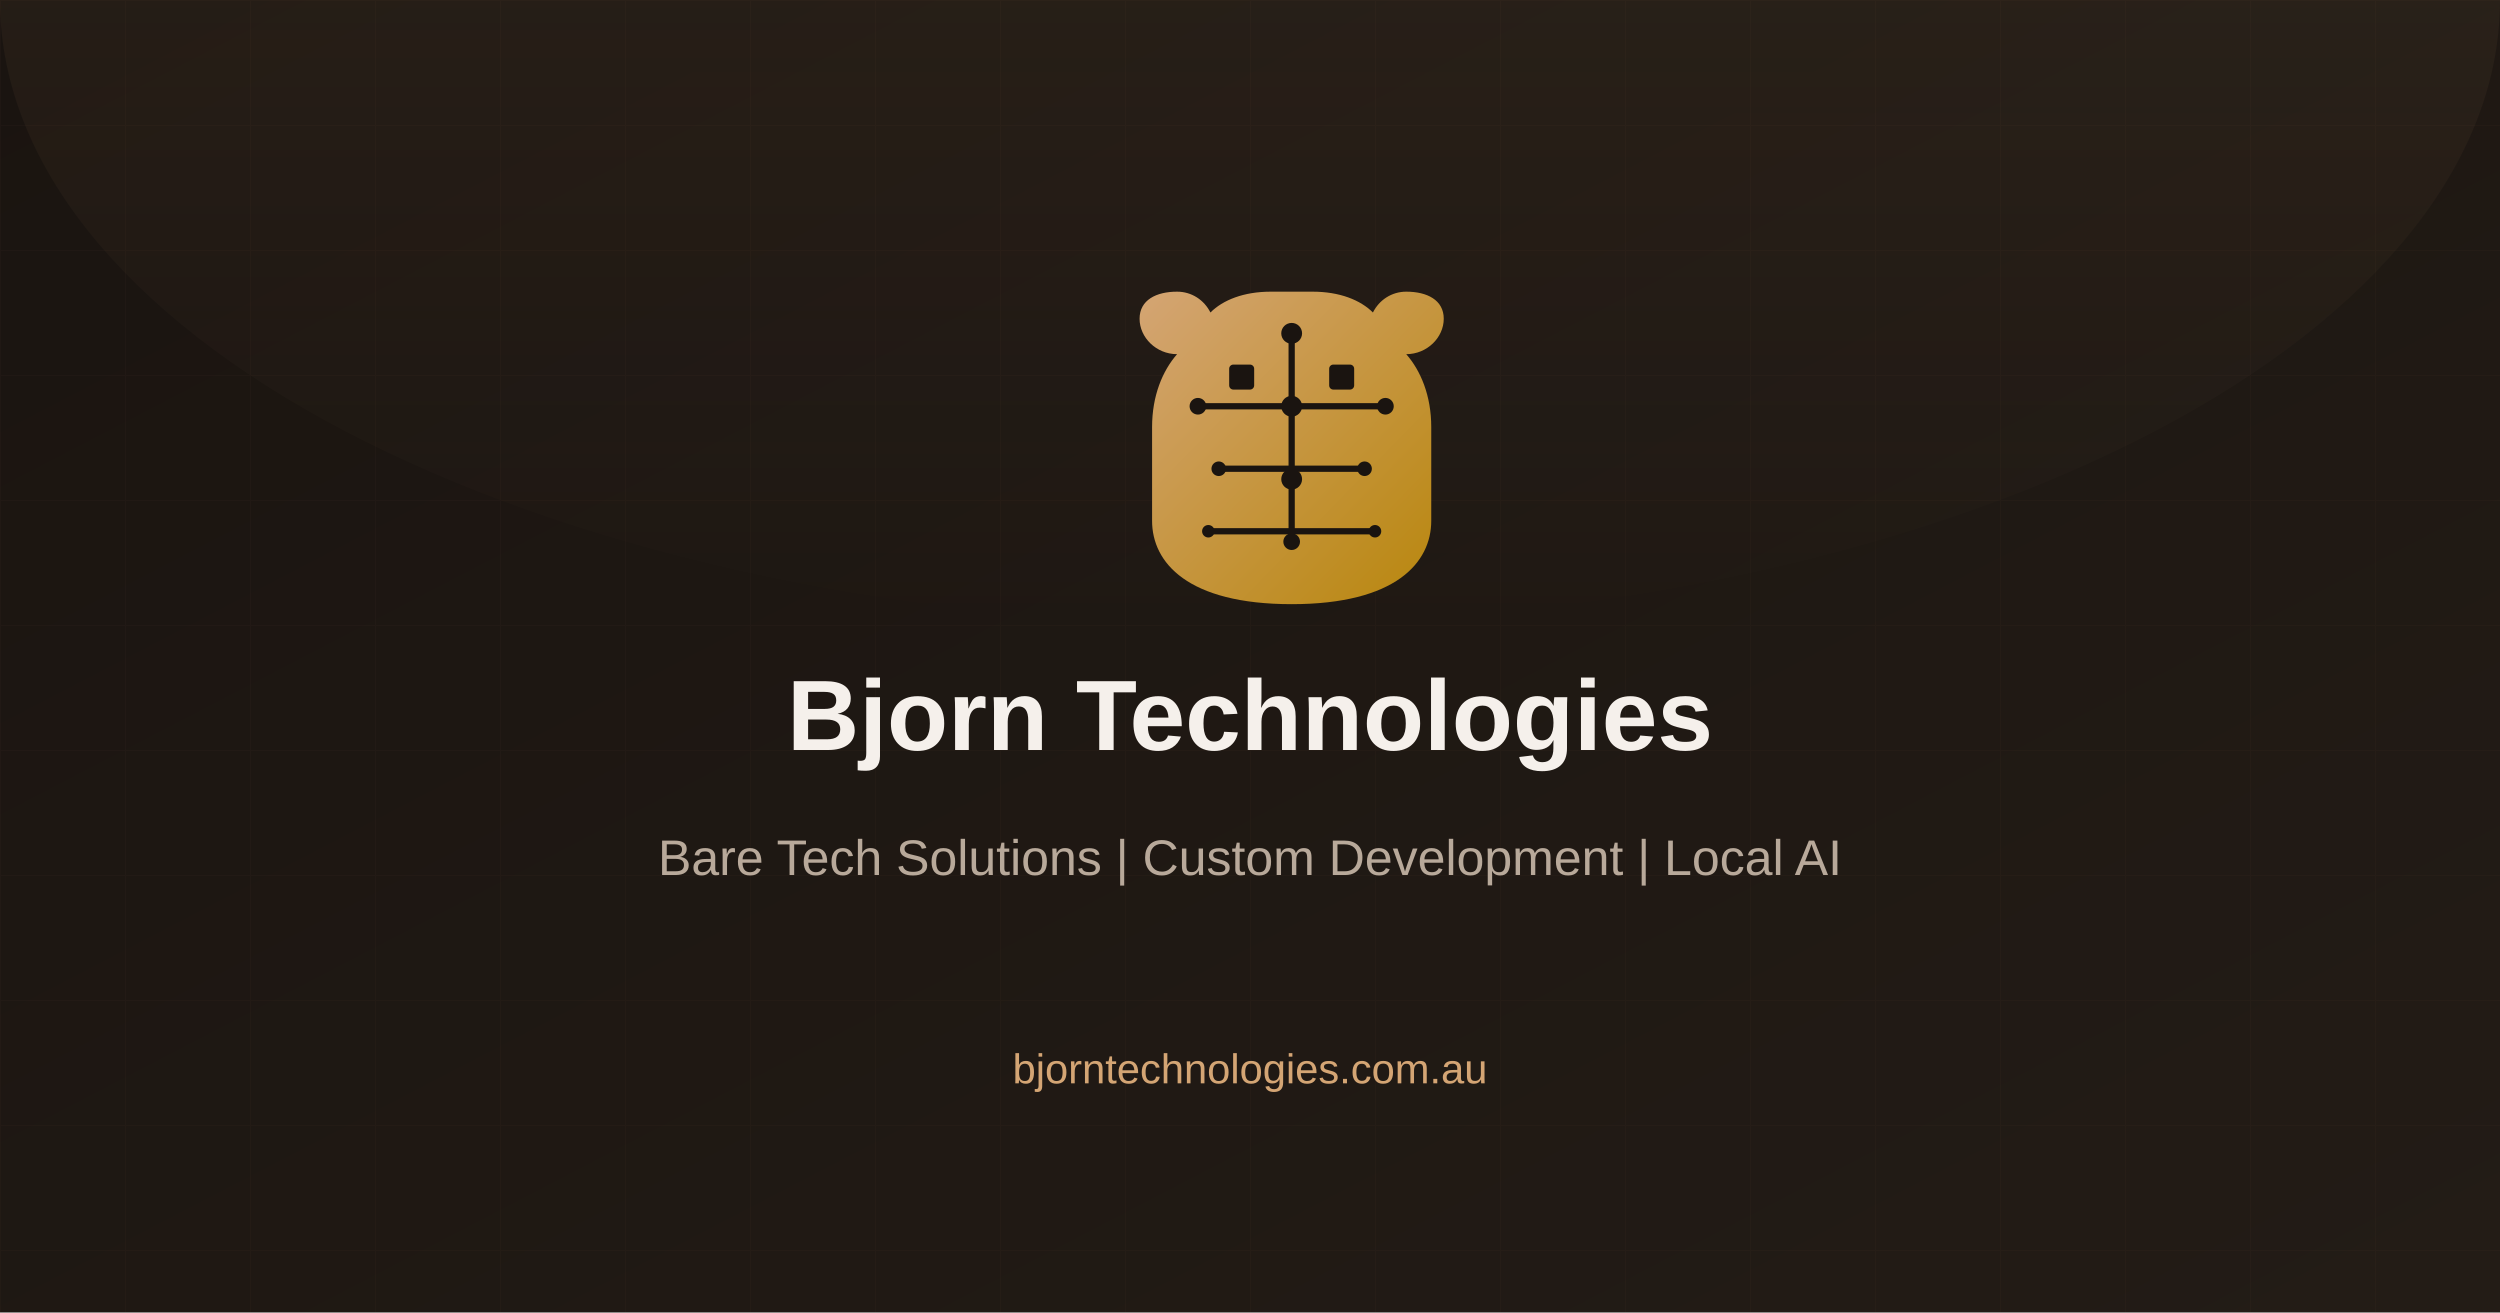
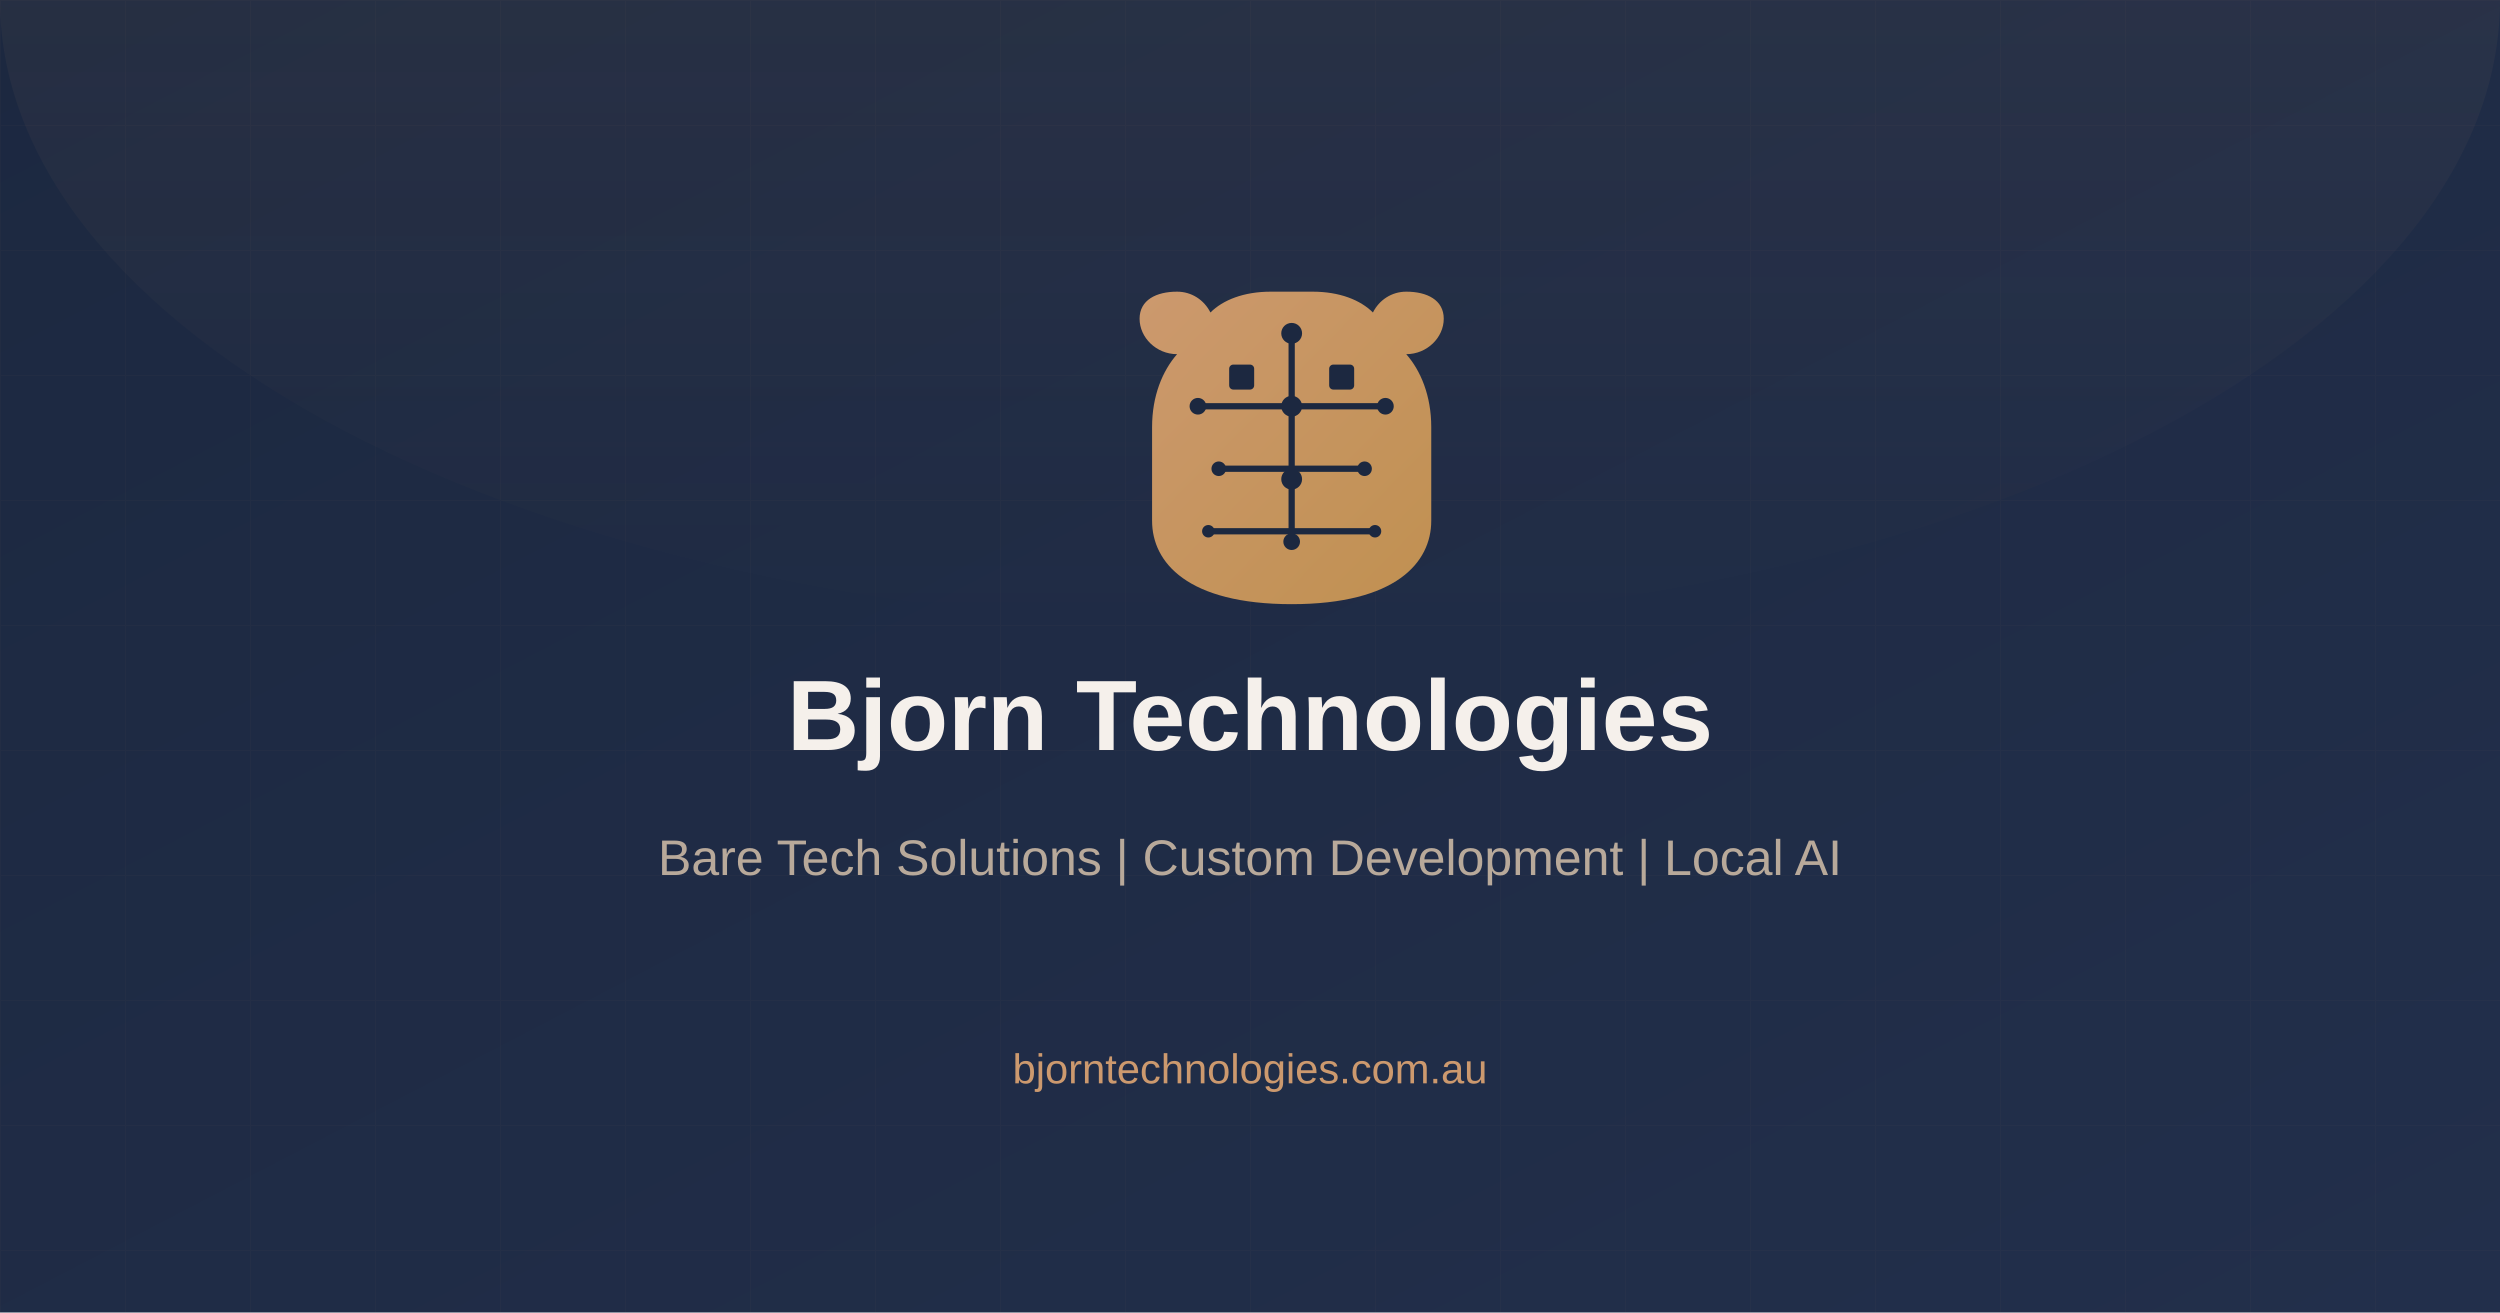
<svg xmlns="http://www.w3.org/2000/svg" viewBox="0 0 1200 630">
  <defs>
    <linearGradient id="bgGrad" x1="0%" y1="0%" x2="100%" y2="100%">
-       <stop offset="0%" style="stop-color:#1a1410" />
-       <stop offset="100%" style="stop-color:#231c16" />
+       <stop offset="0%" style="stop-color:#1C2840" />
+       <stop offset="100%" style="stop-color:#222F4B" />
    </linearGradient>
    <linearGradient id="copperGrad" x1="0%" y1="0%" x2="100%" y2="100%">
-       <stop offset="0%" style="stop-color:#d4a574" />
-       <stop offset="100%" style="stop-color:#b8860b" />
+       <stop offset="0%" style="stop-color:#CC996E" />
+       <stop offset="100%" style="stop-color:#C09050" />
    </linearGradient>
    <linearGradient id="glowGrad" x1="50%" y1="0%" x2="50%" y2="100%">
-       <stop offset="0%" style="stop-color:#d4a574;stop-opacity:0.12" />
-       <stop offset="100%" style="stop-color:#d4a574;stop-opacity:0" />
+       <stop offset="0%" style="stop-color:#CC996E;stop-opacity:0.12" />
+       <stop offset="100%" style="stop-color:#CC996E;stop-opacity:0" />
    </linearGradient>
  </defs>
  <rect width="1200" height="630" fill="url(#bgGrad)" />
  <ellipse cx="600" cy="0" rx="600" ry="300" fill="url(#glowGrad)" />
  <pattern id="grid" width="60" height="60" patternUnits="userSpaceOnUse">
-     <path d="M 60 0 L 0 0 0 60" fill="none" stroke="rgba(212,165,116,0.03)" stroke-width="1" />
+     <path d="M 60 0 L 0 0 0 60" fill="none" stroke="rgba(204,153,110,0.03)" stroke-width="1" />
  </pattern>
  <rect width="1200" height="630" fill="url(#grid)" />
  <g transform="translate(530, 140)">
    <path fill="url(#copperGrad)" d="       M35,30       C25,30 17,22 17,13 C17,4 25,0 35,0 C42,0 48,4 51,10       C57,4 67,0 80,0 L100,0       C113,0 123,4 129,10       C132,4 138,0 145,0 C155,0 163,4 163,13 C163,22 155,30 145,30       C152,38 157,50 157,65       L157,110 C157,130 140,150 90,150 C40,150 23,130 23,110 L23,65       C23,50 28,38 35,30 Z     " />
-     <g stroke="#1a1410" stroke-width="3" fill="none" stroke-linecap="round">
+     <g stroke="#1C2840" stroke-width="3" fill="none" stroke-linecap="round">
      <path d="M90,20 L90,50 L90,90 L90,120" />
      <path d="M45,55 L90,55 L135,55" />
      <path d="M55,85 L125,85" />
      <path d="M50,115 L130,115" />
    </g>
-     <g fill="#1a1410">
+     <g fill="#1C2840">
      <circle cx="90" cy="20" r="5" />
      <circle cx="90" cy="55" r="5" />
      <circle cx="90" cy="90" r="5" />
      <circle cx="90" cy="120" r="4" />
      <circle cx="45" cy="55" r="4" />
      <circle cx="135" cy="55" r="4" />
      <circle cx="55" cy="85" r="3.5" />
      <circle cx="125" cy="85" r="3.5" />
      <circle cx="50" cy="115" r="3" />
      <circle cx="130" cy="115" r="3" />
      <rect x="60" y="35" width="12" height="12" rx="2" />
      <rect x="108" y="35" width="12" height="12" rx="2" />
    </g>
  </g>
  <text x="600" y="360" font-family="Arial, sans-serif" font-size="48" font-weight="bold" fill="#f5f0eb" text-anchor="middle">Bjorn Technologies</text>
  <text x="600" y="420" font-family="Arial, sans-serif" font-size="24" fill="#b8a99a" text-anchor="middle">Bare Tech Solutions | Custom Development | Local AI</text>
-   <text x="600" y="520" font-family="Arial, sans-serif" font-size="20" fill="#d4a574" text-anchor="middle">bjorntechnologies.com.au</text>
+   <text x="600" y="520" font-family="Arial, sans-serif" font-size="20" fill="#CC996E" text-anchor="middle">bjorntechnologies.com.au</text>
</svg>
